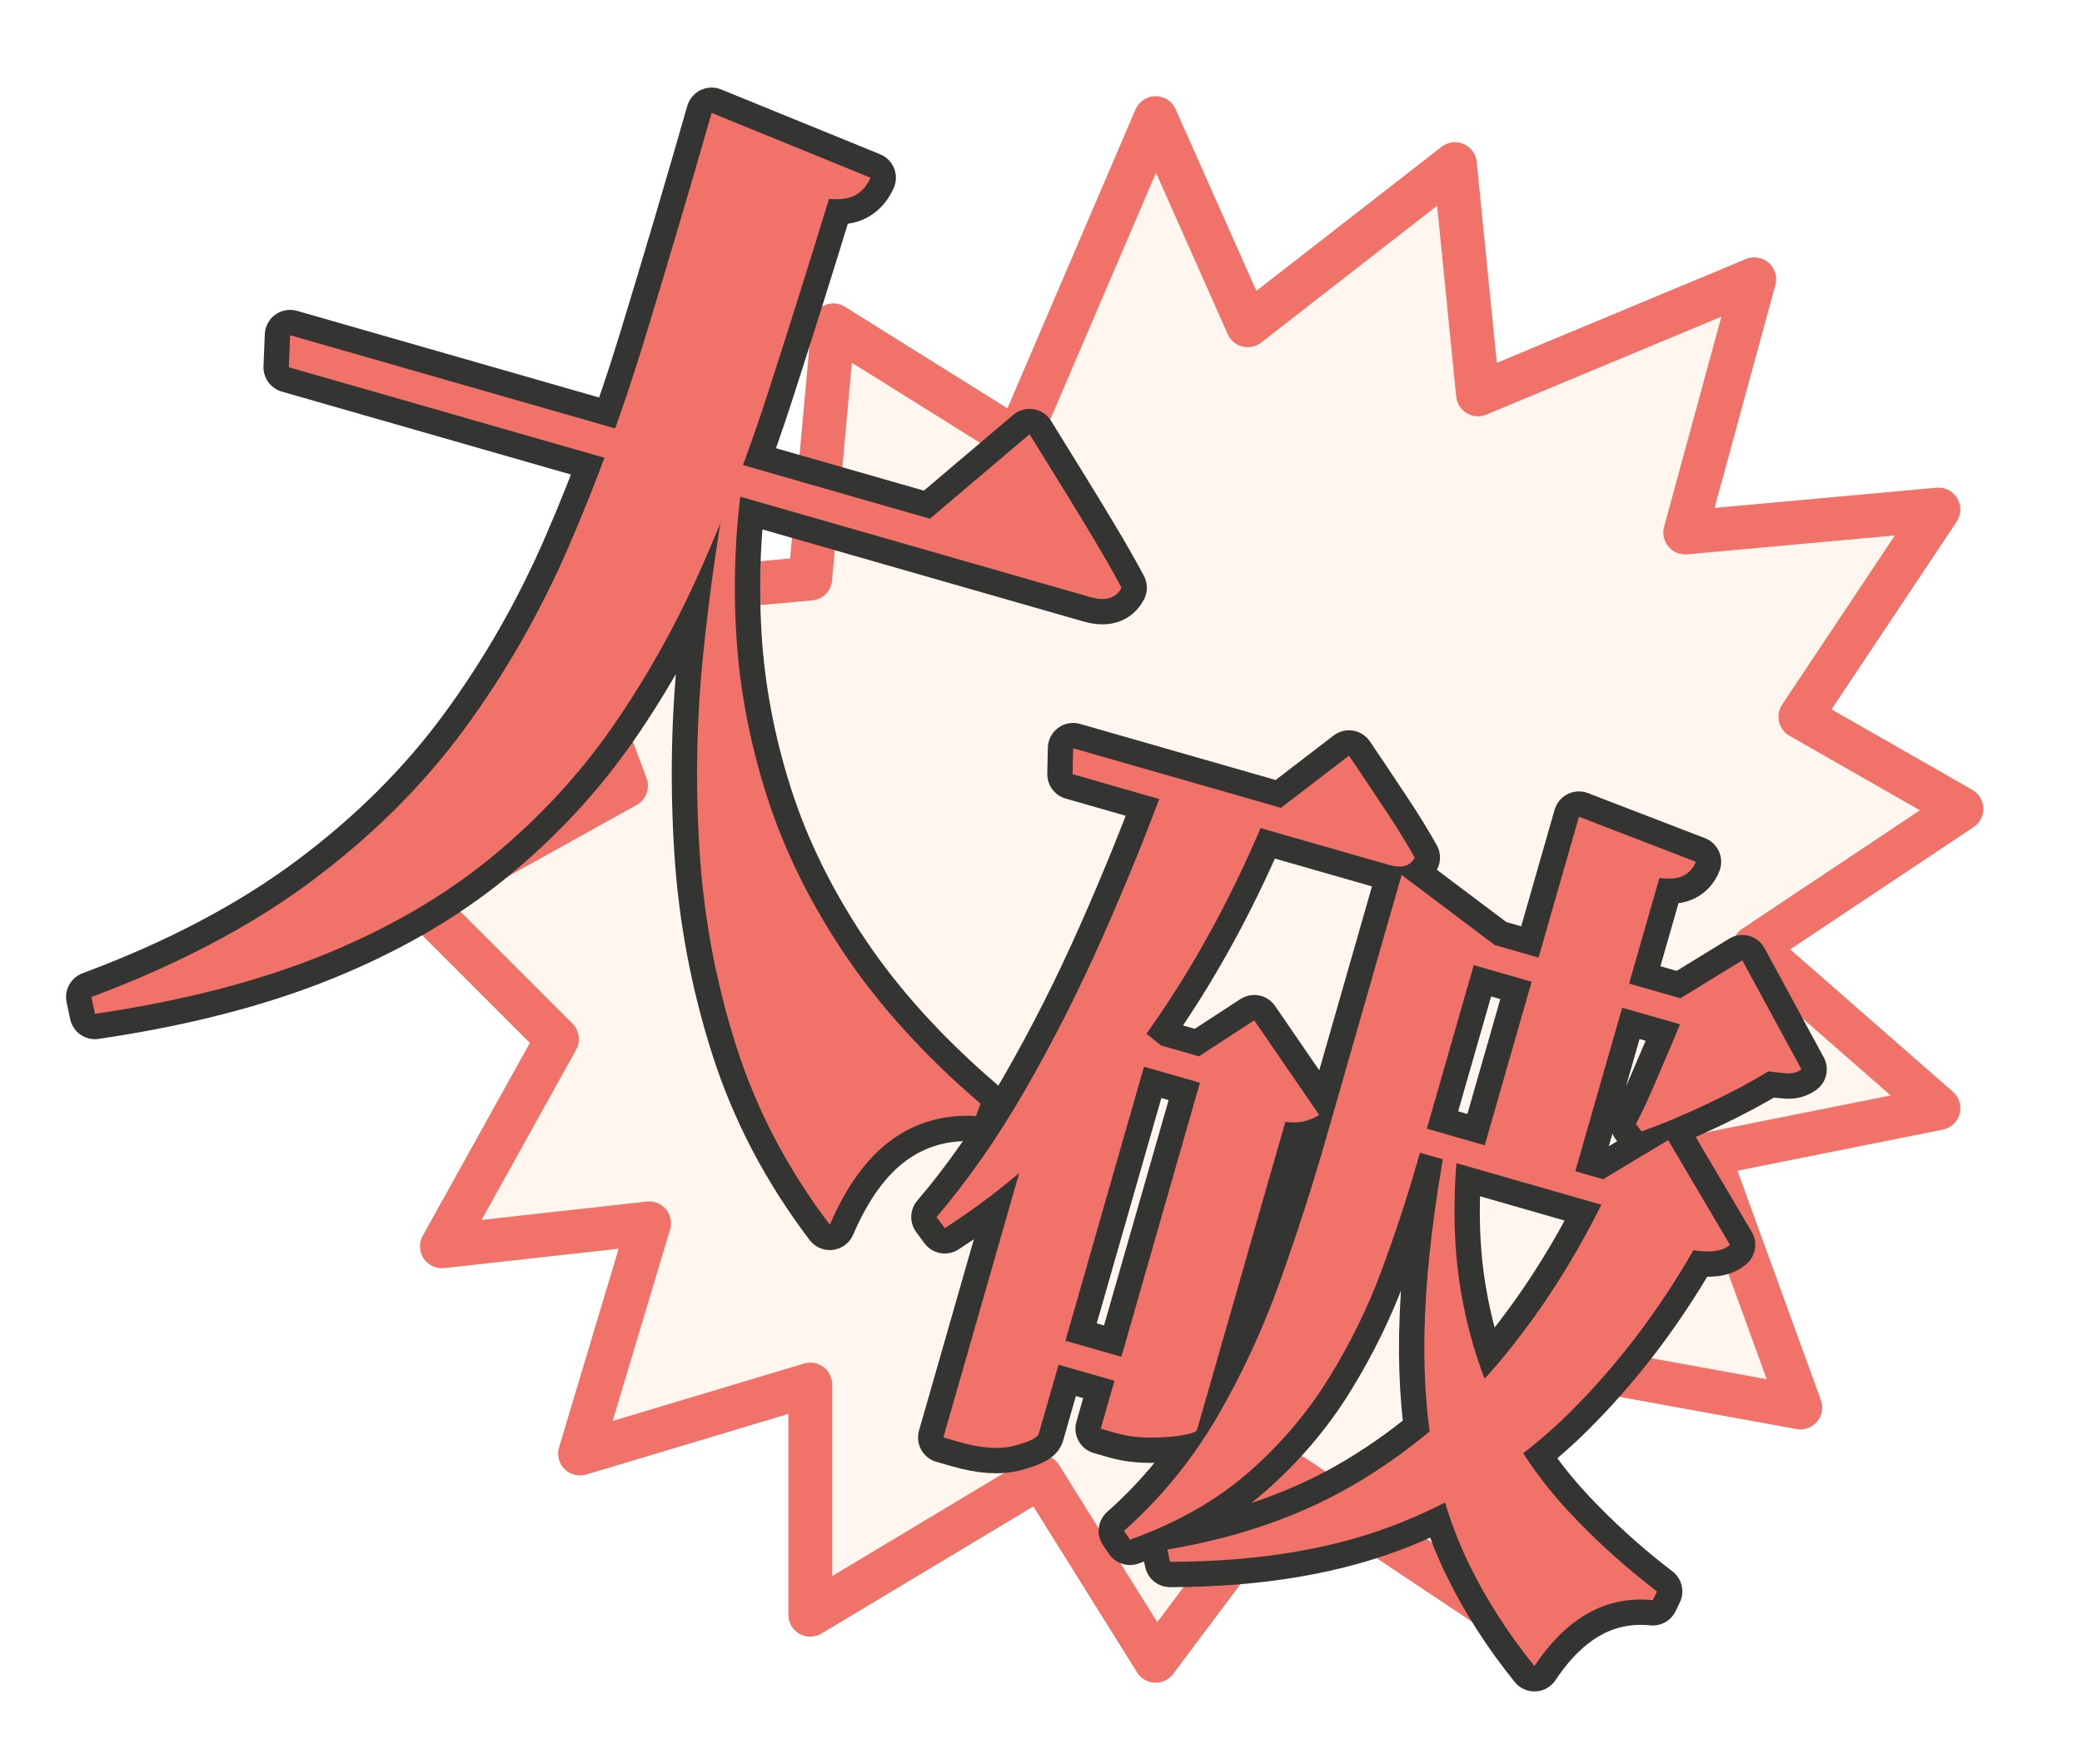
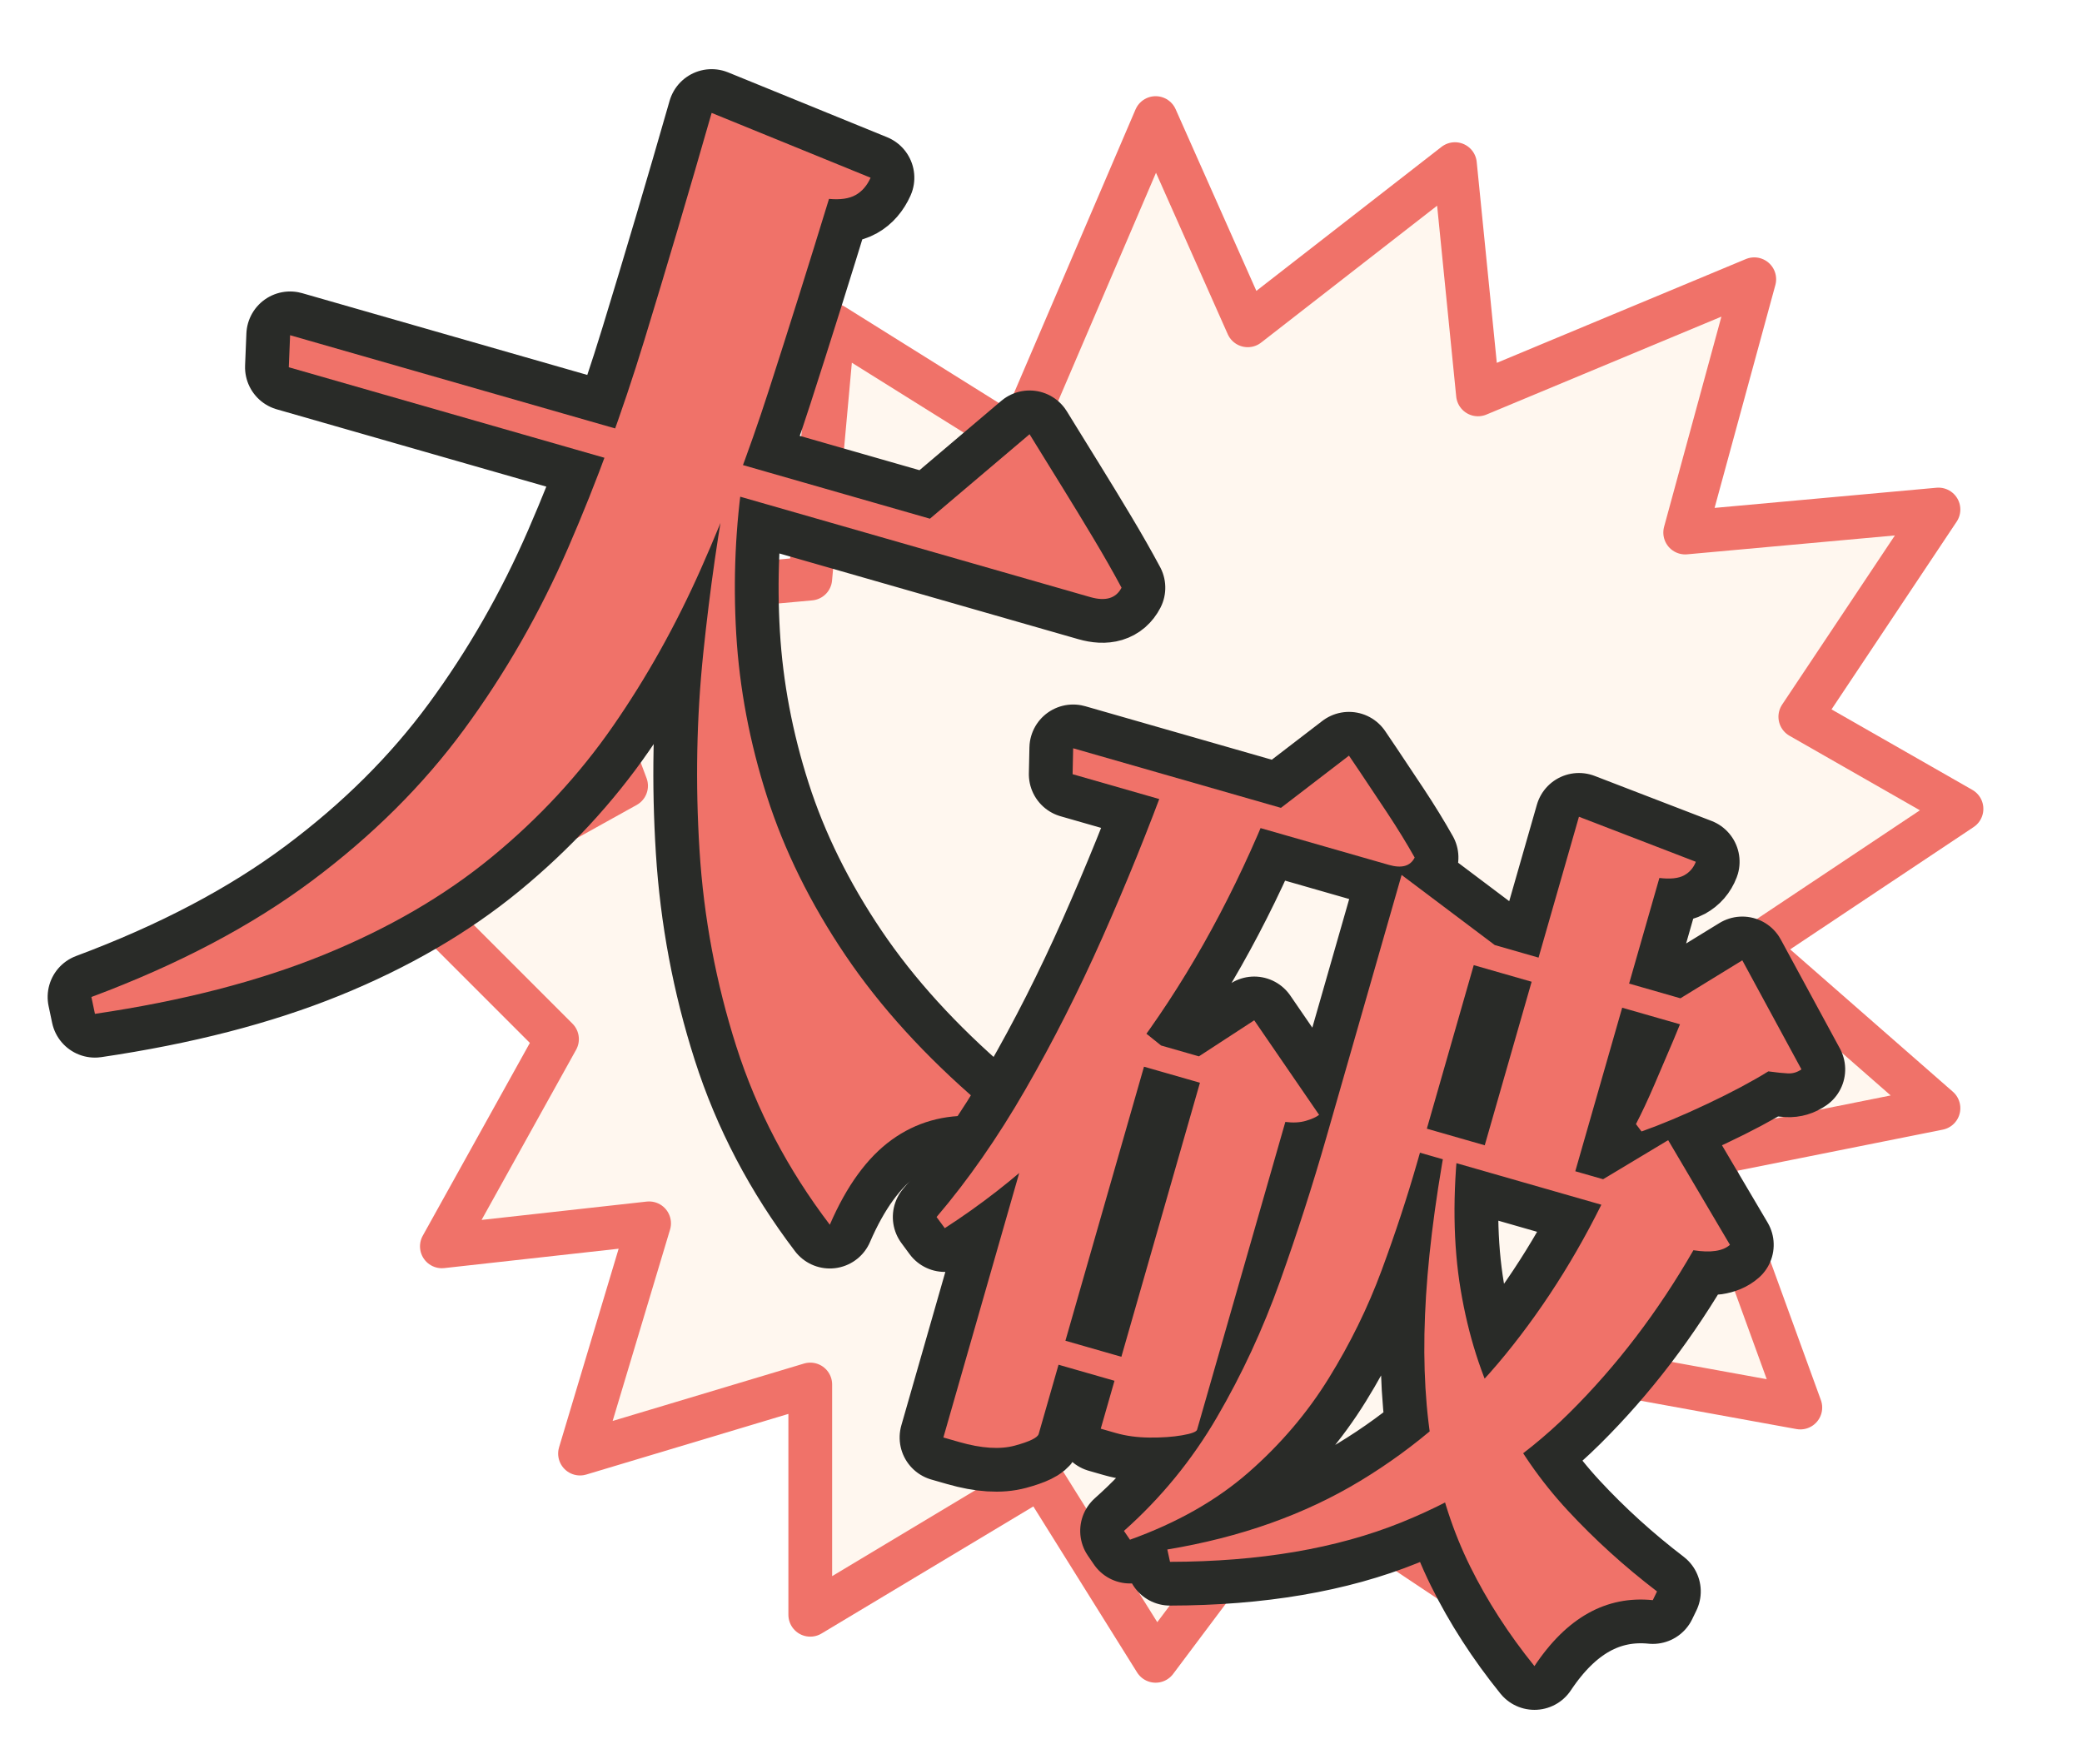
<svg xmlns="http://www.w3.org/2000/svg" viewBox="0 0 85 72">
  <defs />
  <g transform="translate(3 2) scale(.94)">
    <path d="M47 3L51 12 60 5 61 15 73 10 70 21 81 20 75 29 82 33 73 39 81 46 71 48 75 59 64 57 62 68 53 62 47 70 42 62 32 68 32 58 22 61 25 51 16 52 21 43 15 37 24 32 21 24 32 23 33 12 41 17Z" fill="#fff7ef" stroke="#f07269" stroke-width="1.9" stroke-linejoin="round" />
    <g transform="rotate(16 42 36)">
-       <path d="M4.174 22.327H33.083L36.232 17.608Q36.232 17.608 36.804 18.129Q37.377 18.65 38.271 19.463Q39.166 20.275 40.138 21.184Q41.11 22.092 41.909 22.914Q41.753 23.68 40.719 23.68H4.503ZM19.112 8 26.524 8.803Q26.443 9.364 26.105 9.705Q25.768 10.047 25.041 10.184Q24.96 14.657 24.819 18.914Q24.678 23.17 24.123 27.153Q23.569 31.136 22.334 34.779Q21.099 38.422 18.836 41.702Q16.573 44.982 12.982 47.8Q9.392 50.617 4.15 52.994L3.8 52.333Q8.634 48.762 11.61 44.851Q14.586 40.94 16.156 36.702Q17.725 32.464 18.329 27.865Q18.934 23.265 19.023 18.292Q19.112 13.319 19.112 8ZM24.749 22.649Q25.198 26.106 26.375 29.455Q27.553 32.804 29.606 35.875Q31.659 38.945 34.772 41.557Q37.885 44.168 42.2 46.143L42.154 46.711Q40.13 47.173 38.919 48.718Q37.708 50.264 37.355 53Q33.731 50.295 31.317 46.676Q28.903 43.057 27.436 38.937Q25.968 34.817 25.229 30.65Q24.49 26.482 24.151 22.764Z" fill="#f07269" stroke="#343532" stroke-width="2.2" stroke-linejoin="round" paint-order="stroke fill" />
-       <path d="M59.287 33.364H72.671V34.454H59.287ZM59.132 41.843H71.723V42.928H59.132ZM63.747 27 69.166 27.48Q69.13 27.899 68.838 28.188Q68.546 28.477 67.838 28.593V42.355H63.747ZM57.04 33.364V32.979V31.552L61.769 33.364H61.131V43.384Q61.131 45.724 60.939 48.297Q60.746 50.87 60.022 53.438Q59.298 56.005 57.8 58.328Q56.303 60.65 53.657 62.556L53.3 62.26Q55.025 59.538 55.82 56.41Q56.616 53.282 56.828 49.968Q57.04 46.654 57.04 43.422ZM69.511 41.843H69.095L71.343 39.433L75.176 43.063Q74.843 43.587 73.715 43.726Q72.603 48.216 70.482 52.003Q68.361 55.79 64.777 58.587Q61.193 61.383 55.594 63L55.333 62.517Q59.69 60.446 62.562 57.35Q65.435 54.254 67.12 50.321Q68.805 46.388 69.511 41.843ZM62.575 41.843Q63.19 45.479 64.474 48.169Q65.758 50.86 67.556 52.803Q69.355 54.746 71.574 56.089Q73.794 57.432 76.28 58.406L76.208 58.82Q73.21 59.363 72.056 62.99Q69.864 61.451 68.181 59.601Q66.497 57.751 65.284 55.321Q64.071 52.89 63.285 49.643Q62.498 46.395 62.075 42.057ZM70.552 33.364H70.157L72.286 31.038L76.06 34.882Q75.85 35.141 75.542 35.213Q75.235 35.285 74.702 35.362Q73.853 36.298 72.542 37.45Q71.231 38.603 70.127 39.389L69.806 39.148Q69.969 38.343 70.106 37.272Q70.242 36.201 70.372 35.146Q70.501 34.091 70.552 33.364ZM41.811 30.196H51.199L53.414 27.202Q53.414 27.202 54.096 27.773Q54.777 28.345 55.702 29.137Q56.627 29.929 57.377 30.669Q57.265 31.285 56.387 31.285H42.098ZM46.098 30.196H50.649V30.812Q49.922 37.067 47.883 42.328Q45.844 47.59 42.196 51.767L41.72 51.4Q43.031 48.517 43.9 45.022Q44.77 41.526 45.299 37.73Q45.828 33.933 46.098 30.196ZM46.681 41.552H53.156V42.641H46.681ZM46.638 55.022H53.136V56.106H46.638ZM51.108 41.552H50.749L52.627 39.385L56.468 42.556Q56.319 42.754 55.982 42.966Q55.645 43.178 55.142 43.255V57.159Q55.142 57.303 54.581 57.574Q54.02 57.845 53.249 58.058Q52.479 58.271 51.789 58.271H51.108ZM48.58 41.552V59.233Q48.58 59.487 47.725 60.005Q46.869 60.522 45.36 60.522H44.643V43.832L46.737 40.586L49.041 41.552Z" fill="#f07269" stroke="#343532" stroke-width="2.2" stroke-linejoin="round" paint-order="stroke fill" />
+       <path d="M4.174 22.327H33.083L36.232 17.608Q36.232 17.608 36.804 18.129Q37.377 18.65 38.271 19.463Q39.166 20.275 40.138 21.184Q41.11 22.092 41.909 22.914Q41.753 23.68 40.719 23.68H4.503ZM19.112 8 26.524 8.803Q26.443 9.364 26.105 9.705Q25.768 10.047 25.041 10.184Q24.96 14.657 24.819 18.914Q24.678 23.17 24.123 27.153Q23.569 31.136 22.334 34.779Q21.099 38.422 18.836 41.702Q16.573 44.982 12.982 47.8Q9.392 50.617 4.15 52.994L3.8 52.333Q8.634 48.762 11.61 44.851Q14.586 40.94 16.156 36.702Q17.725 32.464 18.329 27.865Q18.934 23.265 19.023 18.292Q19.112 13.319 19.112 8ZM24.749 22.649Q25.198 26.106 26.375 29.455Q27.553 32.804 29.606 35.875Q31.659 38.945 34.772 41.557Q37.885 44.168 42.2 46.143L42.154 46.711Q40.13 47.173 38.919 48.718Q37.708 50.264 37.355 53Q33.731 50.295 31.317 46.676Q28.903 43.057 27.436 38.937Q25.968 34.817 25.229 30.65Q24.49 26.482 24.151 22.764Z" fill="#f07269" stroke="#292b28" stroke-width="3.8" stroke-linejoin="round" paint-order="stroke fill" />
+       <path d="M59.287 33.364H72.671V34.454H59.287ZM59.132 41.843H71.723V42.928H59.132ZM63.747 27 69.166 27.48Q69.13 27.899 68.838 28.188Q68.546 28.477 67.838 28.593V42.355H63.747ZM57.04 33.364V32.979V31.552L61.769 33.364H61.131V43.384Q61.131 45.724 60.939 48.297Q60.746 50.87 60.022 53.438Q59.298 56.005 57.8 58.328Q56.303 60.65 53.657 62.556L53.3 62.26Q55.025 59.538 55.82 56.41Q56.616 53.282 56.828 49.968Q57.04 46.654 57.04 43.422ZM69.511 41.843H69.095L71.343 39.433L75.176 43.063Q74.843 43.587 73.715 43.726Q72.603 48.216 70.482 52.003Q68.361 55.79 64.777 58.587Q61.193 61.383 55.594 63L55.333 62.517Q59.69 60.446 62.562 57.35Q65.435 54.254 67.12 50.321Q68.805 46.388 69.511 41.843ZM62.575 41.843Q63.19 45.479 64.474 48.169Q65.758 50.86 67.556 52.803Q69.355 54.746 71.574 56.089Q73.794 57.432 76.28 58.406L76.208 58.82Q73.21 59.363 72.056 62.99Q69.864 61.451 68.181 59.601Q66.497 57.751 65.284 55.321Q64.071 52.89 63.285 49.643Q62.498 46.395 62.075 42.057ZM70.552 33.364H70.157L72.286 31.038L76.06 34.882Q75.85 35.141 75.542 35.213Q75.235 35.285 74.702 35.362Q73.853 36.298 72.542 37.45Q71.231 38.603 70.127 39.389L69.806 39.148Q69.969 38.343 70.106 37.272Q70.242 36.201 70.372 35.146Q70.501 34.091 70.552 33.364ZM41.811 30.196H51.199L53.414 27.202Q53.414 27.202 54.096 27.773Q54.777 28.345 55.702 29.137Q56.627 29.929 57.377 30.669Q57.265 31.285 56.387 31.285H42.098ZM46.098 30.196H50.649V30.812Q49.922 37.067 47.883 42.328Q45.844 47.59 42.196 51.767L41.72 51.4Q43.031 48.517 43.9 45.022Q44.77 41.526 45.299 37.73Q45.828 33.933 46.098 30.196ZM46.681 41.552H53.156V42.641H46.681ZM46.638 55.022H53.136V56.106H46.638ZM51.108 41.552H50.749L52.627 39.385L56.468 42.556Q56.319 42.754 55.982 42.966Q55.645 43.178 55.142 43.255V57.159Q55.142 57.303 54.581 57.574Q54.02 57.845 53.249 58.058Q52.479 58.271 51.789 58.271H51.108ZM48.58 41.552V59.233Q48.58 59.487 47.725 60.005Q46.869 60.522 45.36 60.522H44.643V43.832L46.737 40.586L49.041 41.552Z" fill="#f07269" stroke="#292b28" stroke-width="3.8" stroke-linejoin="round" paint-order="stroke fill" />
    </g>
  </g>
</svg>
